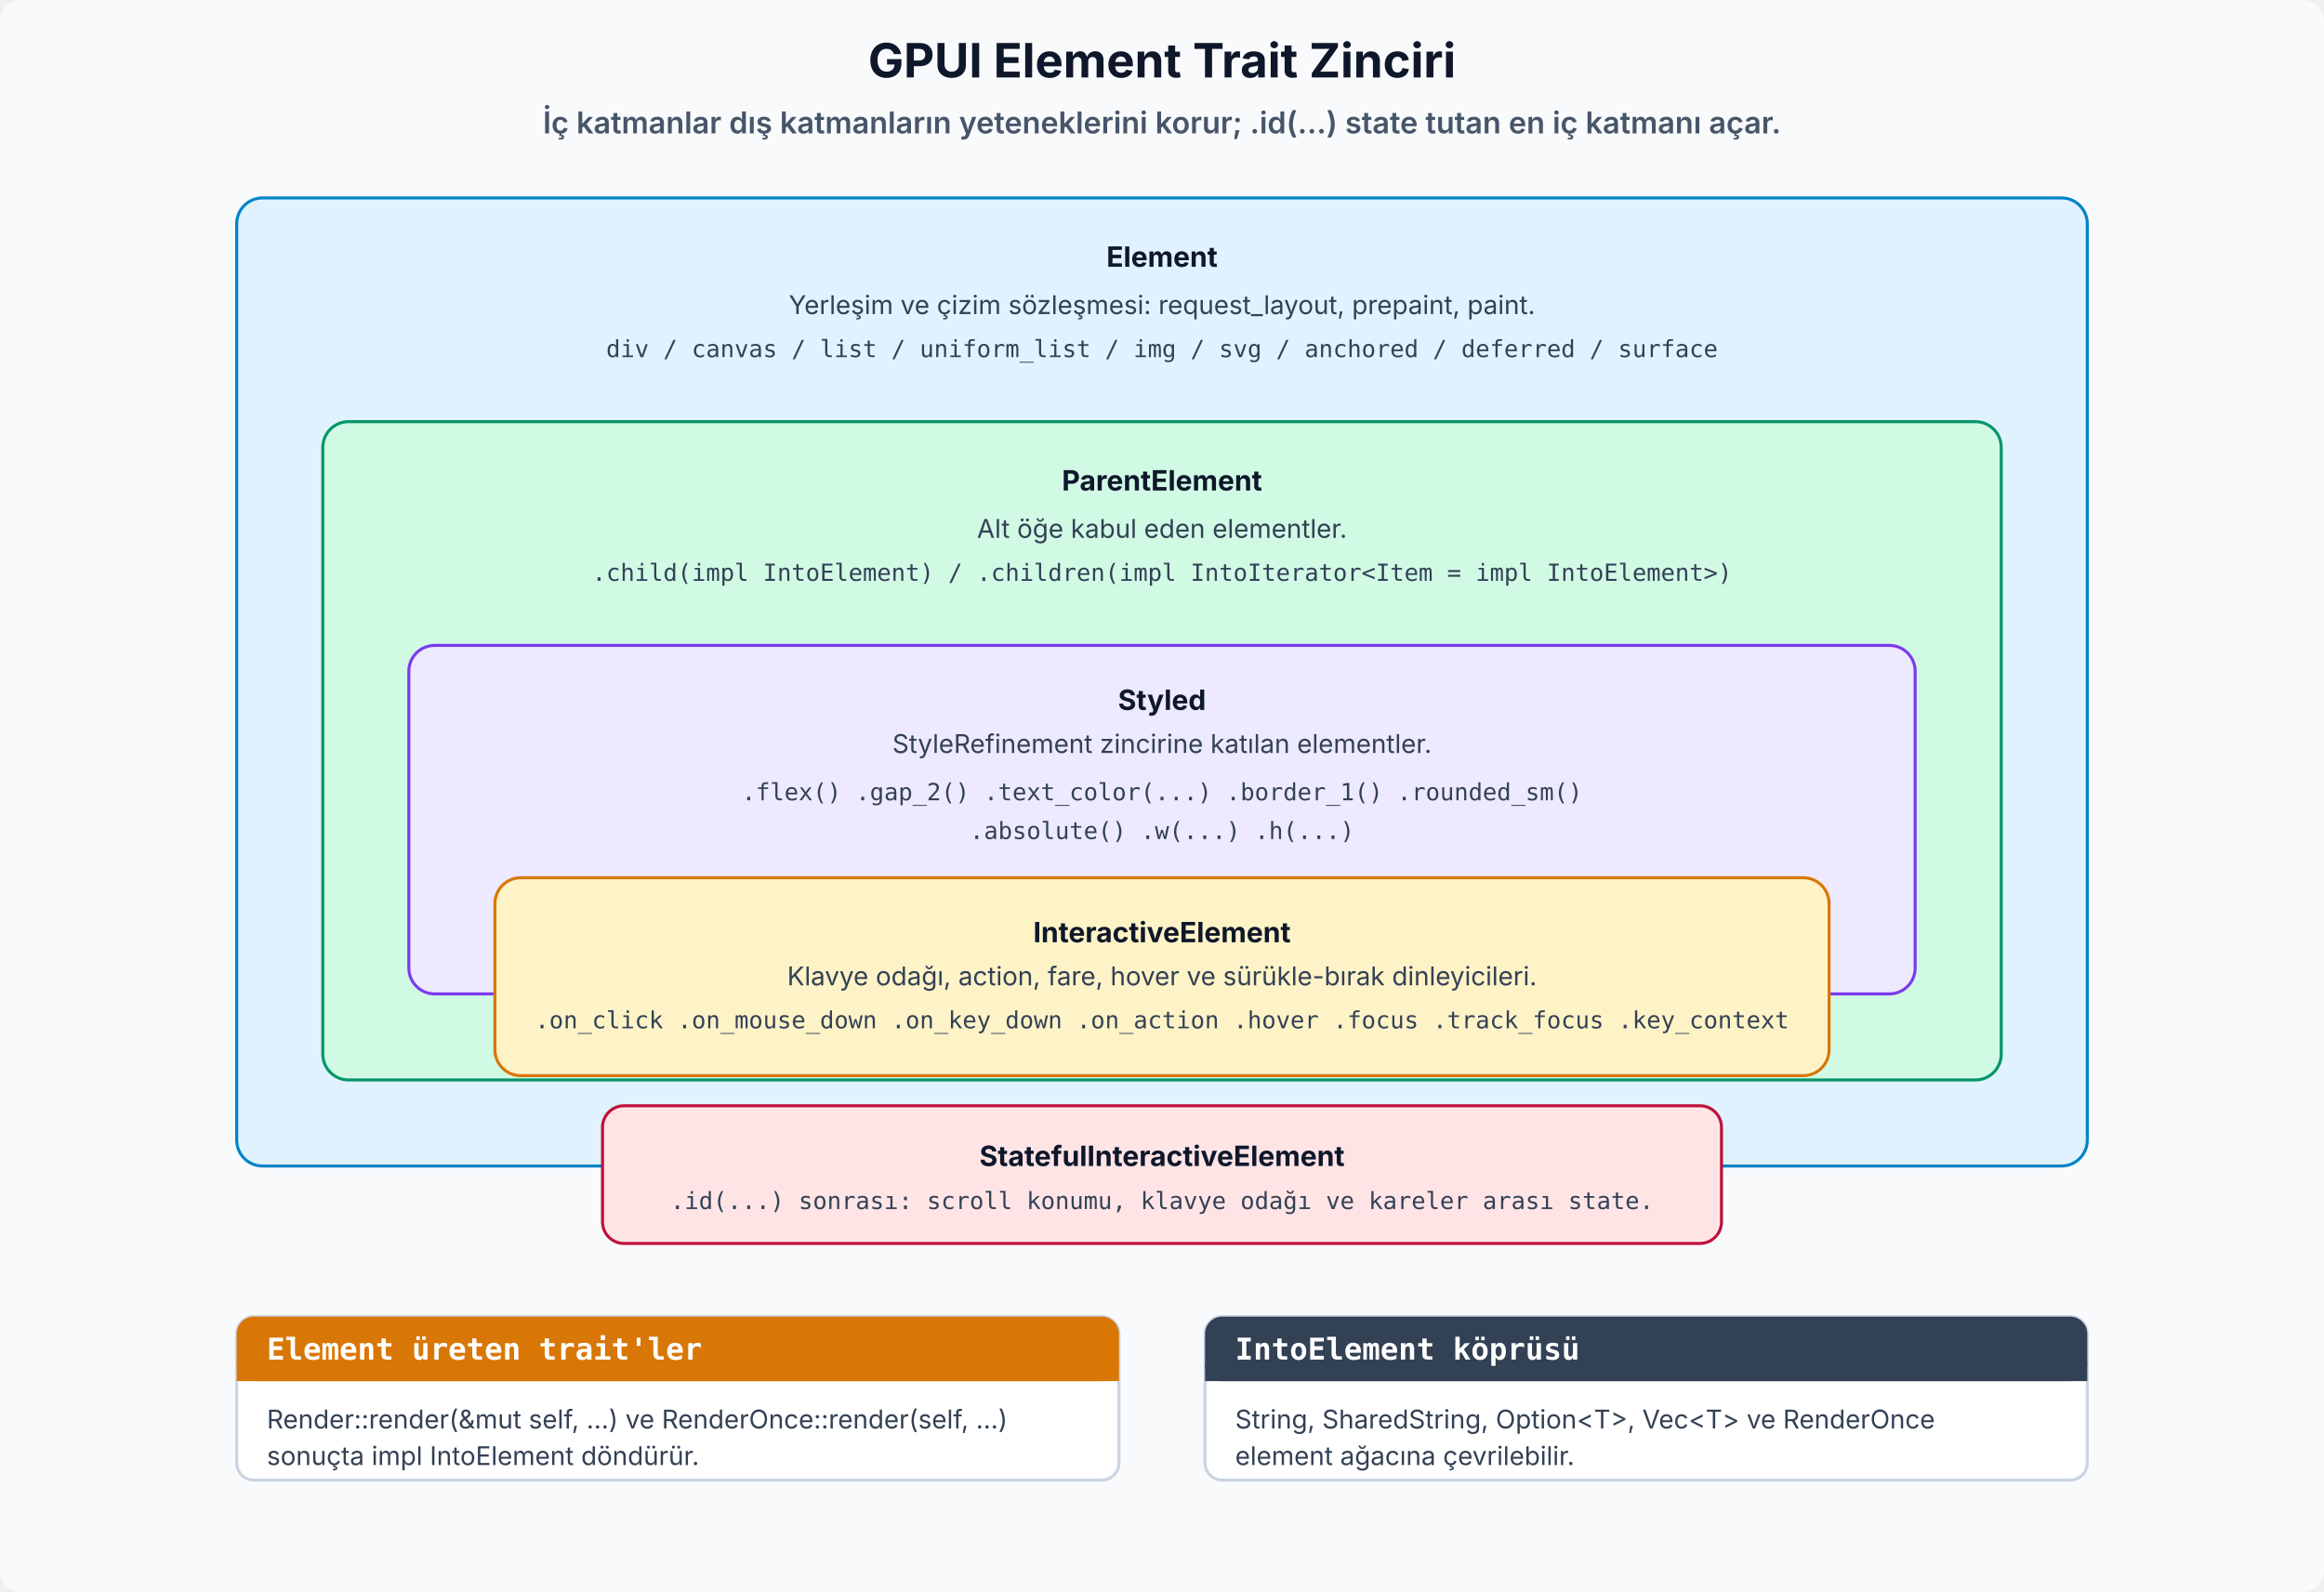
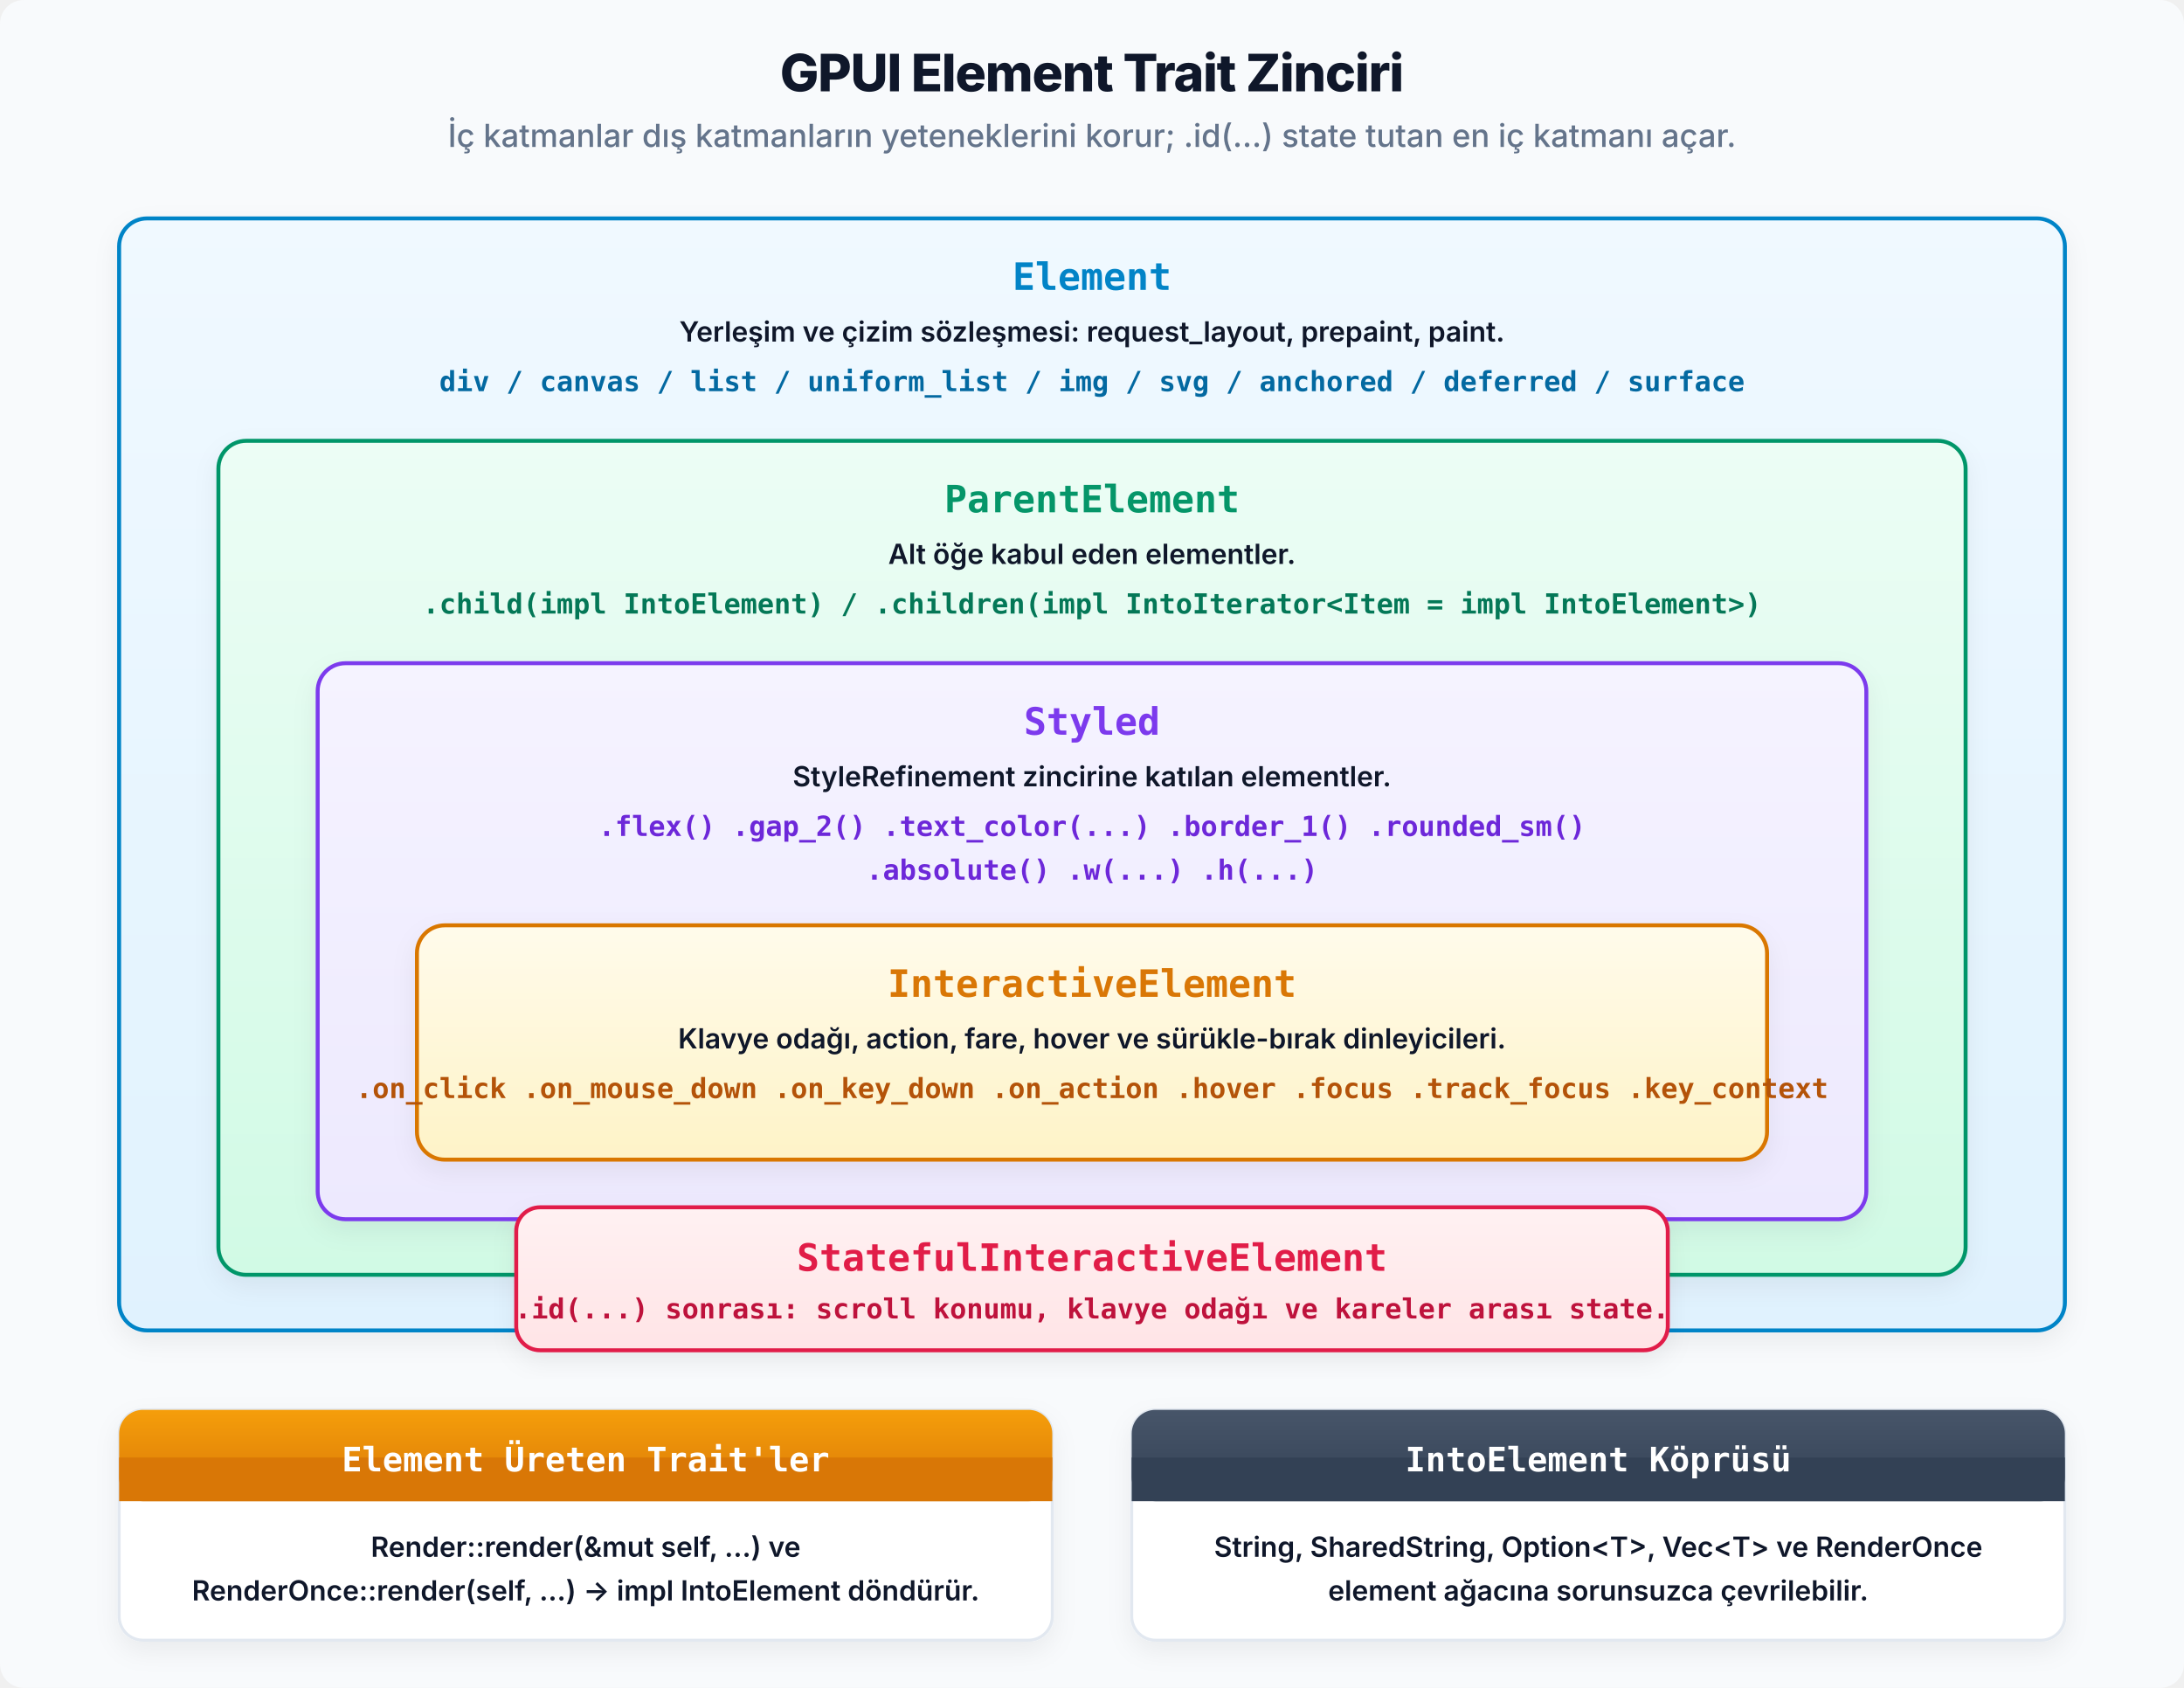
- <svg xmlns="http://www.w3.org/2000/svg" viewBox="0 0 1080 740">
+ <svg xmlns="http://www.w3.org/2000/svg" viewBox="0 0 1100 850">
  <defs>
-     <marker id="arrow" viewBox="0 0 1 1" refX="0" refY="0" markerWidth="1" markerHeight="1" orient="auto-start-reverse" overflow="visible" preserveAspectRatio="xMidYMid">
-       <path d="M 5.77 0 L -2.88 5 V -5 Z" transform="scale(0.5)" fill="#334155" stroke="#334155" stroke-width="1pt" />
+     <filter id="shadow" x="-20%" y="-20%" width="140%" height="140%">
+       <feDropShadow dx="0" dy="5" stdDeviation="6" flood-color="#0f172a" flood-opacity="0.06" />
+     </filter>
+     <marker id="arrow" viewBox="0 0 10 10" refX="9" refY="5" markerWidth="6" markerHeight="6" orient="auto">
+       <path d="M 0 1 L 10 5 L 0 9 Z" fill="#64748b" />
    </marker>
-     <marker id="dot-arrow" viewBox="0 0 7 7" refX="3.5" refY="3.5" markerWidth="7" markerHeight="7" markerUnits="userSpaceOnUse">
-       <circle cx="3.5" cy="3.5" r="3.5" fill="#334155" />
-     </marker>
-     <marker id="arrowRed" viewBox="0 0 1 1" refX="0" refY="0" markerWidth="1" markerHeight="1" orient="auto-start-reverse" overflow="visible" preserveAspectRatio="xMidYMid">
-       <path d="M 5.77 0 L -2.88 5 V -5 Z" transform="scale(0.5)" fill="#be123c" stroke="#be123c" stroke-width="1pt" />
-     </marker>
-     <marker id="dot-arrowRed" viewBox="0 0 7 7" refX="3.5" refY="3.5" markerWidth="7" markerHeight="7" markerUnits="userSpaceOnUse">
-       <circle cx="3.5" cy="3.5" r="3.5" fill="#be123c" />
-     </marker>
+     <linearGradient id="g-sky" x1="0" y1="0" x2="0" y2="1">
+       <stop offset="0" stop-color="#f0f9ff" />
+       <stop offset="1" stop-color="#e0f2fe" />
+     </linearGradient>
+     <linearGradient id="g-green" x1="0" y1="0" x2="0" y2="1">
+       <stop offset="0" stop-color="#ecfdf5" />
+       <stop offset="1" stop-color="#d1fae5" />
+     </linearGradient>
+     <linearGradient id="g-violet" x1="0" y1="0" x2="0" y2="1">
+       <stop offset="0" stop-color="#f5f3ff" />
+       <stop offset="1" stop-color="#ede9fe" />
+     </linearGradient>
+     <linearGradient id="g-amber" x1="0" y1="0" x2="0" y2="1">
+       <stop offset="0" stop-color="#fffbeb" />
+       <stop offset="1" stop-color="#fef3c7" />
+     </linearGradient>
+     <linearGradient id="g-rose" x1="0" y1="0" x2="0" y2="1">
+       <stop offset="0" stop-color="#fff1f2" />
+       <stop offset="1" stop-color="#ffe4e6" />
+     </linearGradient>
+     <linearGradient id="g-amber-head" x1="0" y1="0" x2="0" y2="1">
+       <stop offset="0" stop-color="#f59e0b" />
+       <stop offset="1" stop-color="#d97706" />
+     </linearGradient>
+     <linearGradient id="g-slate-head" x1="0" y1="0" x2="0" y2="1">
+       <stop offset="0" stop-color="#475569" />
+       <stop offset="1" stop-color="#334155" />
+     </linearGradient>
    <style>
-       .title { font: 700 22px system-ui, -apple-system, "Segoe UI", sans-serif; fill: #0f172a; }
-       .subtitle { font: 600 14px system-ui, -apple-system, "Segoe UI", sans-serif; fill: #475569; }
-       .cardTitle { font: 700 14px ui-monospace, SFMono-Regular, Menlo, Consolas, monospace; fill: #fff; }
-       .label { font: 700 13px system-ui, -apple-system, "Segoe UI", sans-serif; fill: #0f172a; }
-       .body { font: 12px system-ui, -apple-system, "Segoe UI", sans-serif; fill: #334155; }
-       .small { font: 11px system-ui, -apple-system, "Segoe UI", sans-serif; fill: #475569; }
-       .mono { font: 12px ui-monospace, SFMono-Regular, Menlo, Consolas, monospace; fill: #0f172a; }
-       .monoSmall { font: 11px ui-monospace, SFMono-Regular, Menlo, Consolas, monospace; fill: #334155; }
-       .softTitle { font: 700 13px system-ui, -apple-system, "Segoe UI", sans-serif; fill: #0f172a; }
-       .edge { font: 11px ui-monospace, SFMono-Regular, Menlo, Consolas, monospace; fill: #475569; }
-       .arrow { stroke: #334155; stroke-width: 2; fill: none; marker-end: url(#arrow); marker-start: url(#dot-arrow); }
-       .arrowSoft { stroke: #94a3b8; stroke-width: 2; fill: none; marker-end: url(#arrow); marker-start: url(#dot-arrow); }
-       .arrowDash { stroke: #94a3b8; stroke-width: 2; fill: none; stroke-dasharray: 6 5; marker-end: url(#arrow); marker-start: url(#dot-arrow); }
-       .arrowRed { stroke: #be123c; stroke-width: 2; fill: none; stroke-dasharray: 6 5; marker-end: url(#arrowRed); marker-start: url(#dot-arrowRed); }
-       .card { fill: #fff; stroke: #cbd5e1; stroke-width: 1.4; }
-       .panel { fill: #fff; stroke: #cbd5e1; stroke-width: 1.2; }
+       .bg { fill: #f8fafc; }
+       .title { font: 800 26px system-ui, -apple-system, sans-serif; fill: #0f172a; letter-spacing: -0.5px; text-anchor: middle; }
+       .sub { font: 500 16px system-ui, -apple-system, sans-serif; fill: #64748b; text-anchor: middle; }
+ 
+       .layer-title { font: 800 19px ui-monospace, SFMono-Regular, monospace; text-anchor: middle; }
+       .layer-body { font: 600 14px system-ui, -apple-system, sans-serif; fill: #0f172a; text-anchor: middle; }
+       .layer-mono { font: 700 14px ui-monospace, SFMono-Regular, monospace; text-anchor: middle; }
+ 
+       .card { filter: url(#shadow); stroke-width: 2; }
+       .info-card { fill: #ffffff; filter: url(#shadow); stroke: #e2e8f0; stroke-width: 1.5; }
+       .info-title { font: 800 17px ui-monospace, SFMono-Regular, monospace; fill: #ffffff; text-anchor: middle; }
+       .info-body { font: 600 14px system-ui, -apple-system, sans-serif; fill: #0f172a; text-anchor: middle; }
+ 
+       /* Sıralı katman belirme: dıştan içe, okunabilirliği bozmadan */
+       .lyr { animation: lyrIn 10s ease-in-out infinite; }
+       .l1 { animation-delay: 0s; }
+       .l2 { animation-delay: -0.6s; }
+       .l3 { animation-delay: -1.2s; }
+       .l4 { animation-delay: -1.8s; }
+       .l5 { animation-delay: -2.4s; }
+       @keyframes lyrIn {
+         0%   { opacity: 1; }
+         42%  { opacity: 1; }
+         60%  { opacity: 0.7; }
+         78%  { opacity: 1; }
+         100% { opacity: 1; }
+       }
+       @media (prefers-reduced-motion: reduce) {
+         .lyr { animation: none; }
+       }
    </style>
  </defs>
-   <rect width="100%" height="100%" rx="10" fill="#f8fafc" />
-   <text x="540" y="36" text-anchor="middle" class="title">GPUI Element Trait Zinciri</text>
-   <text x="540" y="62" text-anchor="middle" class="subtitle">İç katmanlar dış katmanların yeteneklerini korur; .id(...) state tutan en iç katmanı açar.</text>
-   <rect x="110" y="92" width="860" height="450" rx="12" fill="#e0f2fe" stroke="#0284c7" stroke-width="1.4" />
-   <text x="540" y="124" text-anchor="middle" class="label">Element</text>
-   <text x="540" y="146" text-anchor="middle" class="body">Yerleşim ve çizim sözleşmesi: request_layout, prepaint, paint.</text>
-   <text x="540" y="166" text-anchor="middle" class="monoSmall">div / canvas / list / uniform_list / img / svg / anchored / deferred / surface</text>
-   <rect x="150" y="196" width="780" height="306" rx="12" fill="#d1fae5" stroke="#059669" stroke-width="1.4" />
-   <text x="540" y="228" text-anchor="middle" class="label">ParentElement</text>
-   <text x="540" y="250" text-anchor="middle" class="body">Alt öğe kabul eden elementler.</text>
-   <text x="540" y="270" text-anchor="middle" class="monoSmall">.child(impl IntoElement) / .children(impl IntoIterator&lt;Item = impl IntoElement&gt;)</text>
-   <rect x="190" y="300" width="700" height="162" rx="12" fill="#ede9fe" stroke="#7c3aed" stroke-width="1.4" />
-   <text x="540" y="330" text-anchor="middle" class="label">Styled</text>
-   <text x="540" y="350" text-anchor="middle" class="body">StyleRefinement zincirine katılan elementler.</text>
-   <text x="540" y="372" text-anchor="middle" class="monoSmall">.flex() .gap_2() .text_color(...) .border_1() .rounded_sm()</text>
-   <text x="540" y="390" text-anchor="middle" class="monoSmall">.absolute() .w(...) .h(...)</text>
-   <rect x="230" y="408" width="620" height="92" rx="12" fill="#fef3c7" stroke="#d97706" stroke-width="1.4" />
-   <text x="540" y="438" text-anchor="middle" class="label">InteractiveElement</text>
-   <text x="540" y="458" text-anchor="middle" class="body">Klavye odağı, action, fare, hover ve sürükle-bırak dinleyicileri.</text>
-   <text x="540" y="478" text-anchor="middle" class="monoSmall">.on_click .on_mouse_down .on_key_down .on_action .hover .focus .track_focus .key_context</text>
-   <rect x="280" y="514" width="520" height="64" rx="10" fill="#ffe4e6" stroke="#be123c" stroke-width="1.4" />
-   <text x="540" y="542" text-anchor="middle" class="label">StatefulInteractiveElement</text>
-   <text x="540" y="562" text-anchor="middle" class="monoSmall">.id(...) sonrası: scroll konumu, klavye odağı ve kareler arası state.</text>
-   <rect x="110" y="612" width="410" height="76" rx="8" class="card" />
-   <rect x="110" y="612" width="410" height="30" rx="8" fill="#d97706" />
-   <path d="M 110 634 H 520 V 642 H 110 Z" fill="#d97706" />
-   <text x="124" y="632" class="cardTitle">Element üreten trait'ler</text>
-   <text x="124" y="664" class="body">Render::render(&amp;mut self, ...) ve RenderOnce::render(self, ...)</text>
-   <text x="124" y="681" class="body">sonuçta impl IntoElement döndürür.</text>
-   <rect x="560" y="612" width="410" height="76" rx="8" class="card" />
-   <rect x="560" y="612" width="410" height="30" rx="8" fill="#334155" />
-   <path d="M 560 634 H 970 V 642 H 560 Z" fill="#334155" />
-   <text x="574" y="632" class="cardTitle">IntoElement köprüsü</text>
-   <text x="574" y="664" class="body">String, SharedString, Option&lt;T&gt;, Vec&lt;T&gt; ve RenderOnce</text>
-   <text x="574" y="681" class="body">element ağacına çevrilebilir.</text>
+   <rect width="100%" height="100%" rx="12" class="bg" />
+   <text x="550" y="46" class="title">GPUI Element Trait Zinciri</text>
+   <text x="550" y="74" class="sub">İç katmanlar dış katmanların yeteneklerini korur; .id(...) state tutan en iç katmanı açar.</text>
+   <g class="lyr l1">
+     <rect x="60" y="110" width="980" height="560" rx="14" fill="url(#g-sky)" stroke="#0284c7" class="card" />
+     <text x="550" y="146" class="layer-title" style="fill:#0284c7">Element</text>
+     <text x="550" y="172" class="layer-body">Yerleşim ve çizim sözleşmesi: request_layout, prepaint, paint.</text>
+     <text x="550" y="197" class="layer-mono" style="fill:#0369a1">div / canvas / list / uniform_list / img / svg / anchored / deferred / surface</text>
+   </g>
+   <g class="lyr l2">
+     <rect x="110" y="222" width="880" height="420" rx="14" fill="url(#g-green)" stroke="#059669" class="card" />
+     <text x="550" y="258" class="layer-title" style="fill:#059669">ParentElement</text>
+     <text x="550" y="284" class="layer-body">Alt öğe kabul eden elementler.</text>
+     <text x="550" y="309" class="layer-mono" style="fill:#047857">.child(impl IntoElement) / .children(impl IntoIterator&lt;Item = impl IntoElement&gt;)</text>
+   </g>
+   <g class="lyr l3">
+     <rect x="160" y="334" width="780" height="280" rx="14" fill="url(#g-violet)" stroke="#7c3aed" class="card" />
+     <text x="550" y="370" class="layer-title" style="fill:#7c3aed">Styled</text>
+     <text x="550" y="396" class="layer-body">StyleRefinement zincirine katılan elementler.</text>
+     <text x="550" y="421" class="layer-mono" style="fill:#6d28d9">.flex() .gap_2() .text_color(...) .border_1() .rounded_sm()</text>
+     <text x="550" y="443" class="layer-mono" style="fill:#6d28d9">.absolute() .w(...) .h(...)</text>
+   </g>
+   <g class="lyr l4">
+     <rect x="210" y="466" width="680" height="118" rx="14" fill="url(#g-amber)" stroke="#d97706" class="card" />
+     <text x="550" y="502" class="layer-title" style="fill:#d97706">InteractiveElement</text>
+     <text x="550" y="528" class="layer-body">Klavye odağı, action, fare, hover ve sürükle-bırak dinleyicileri.</text>
+     <text x="550" y="553" class="layer-mono" style="fill:#b45309">.on_click .on_mouse_down .on_key_down .on_action .hover .focus .track_focus .key_context</text>
+   </g>
+   <g class="lyr l5">
+     <rect x="260" y="608" width="580" height="72" rx="12" fill="url(#g-rose)" stroke="#e11d48" class="card" />
+     <text x="550" y="640" class="layer-title" style="fill:#e11d48">StatefulInteractiveElement</text>
+     <text x="550" y="664" class="layer-mono" style="fill:#be123c">.id(...) sonrası: scroll konumu, klavye odağı ve kareler arası state.</text>
+   </g>
+   <g transform="translate(60, 710)">
+     <rect width="470" height="116" rx="12" class="info-card" />
+     <rect width="470" height="46" rx="12" fill="url(#g-amber-head)" />
+     <rect y="24" width="470" height="22" fill="#d97706" />
+     <text x="235" y="31" class="info-title">Element Üreten Trait'ler</text>
+     <text x="235" y="74" class="info-body">Render::render(&amp;mut self, ...) ve</text>
+     <text x="235" y="96" class="info-body">RenderOnce::render(self, ...) → impl IntoElement döndürür.</text>
+   </g>
+   <g transform="translate(570, 710)">
+     <rect width="470" height="116" rx="12" class="info-card" />
+     <rect width="470" height="46" rx="12" fill="url(#g-slate-head)" />
+     <rect y="24" width="470" height="22" fill="#334155" />
+     <text x="235" y="31" class="info-title">IntoElement Köprüsü</text>
+     <text x="235" y="74" class="info-body">String, SharedString, Option&lt;T&gt;, Vec&lt;T&gt; ve RenderOnce</text>
+     <text x="235" y="96" class="info-body">element ağacına sorunsuzca çevrilebilir.</text>
+   </g>
</svg>
